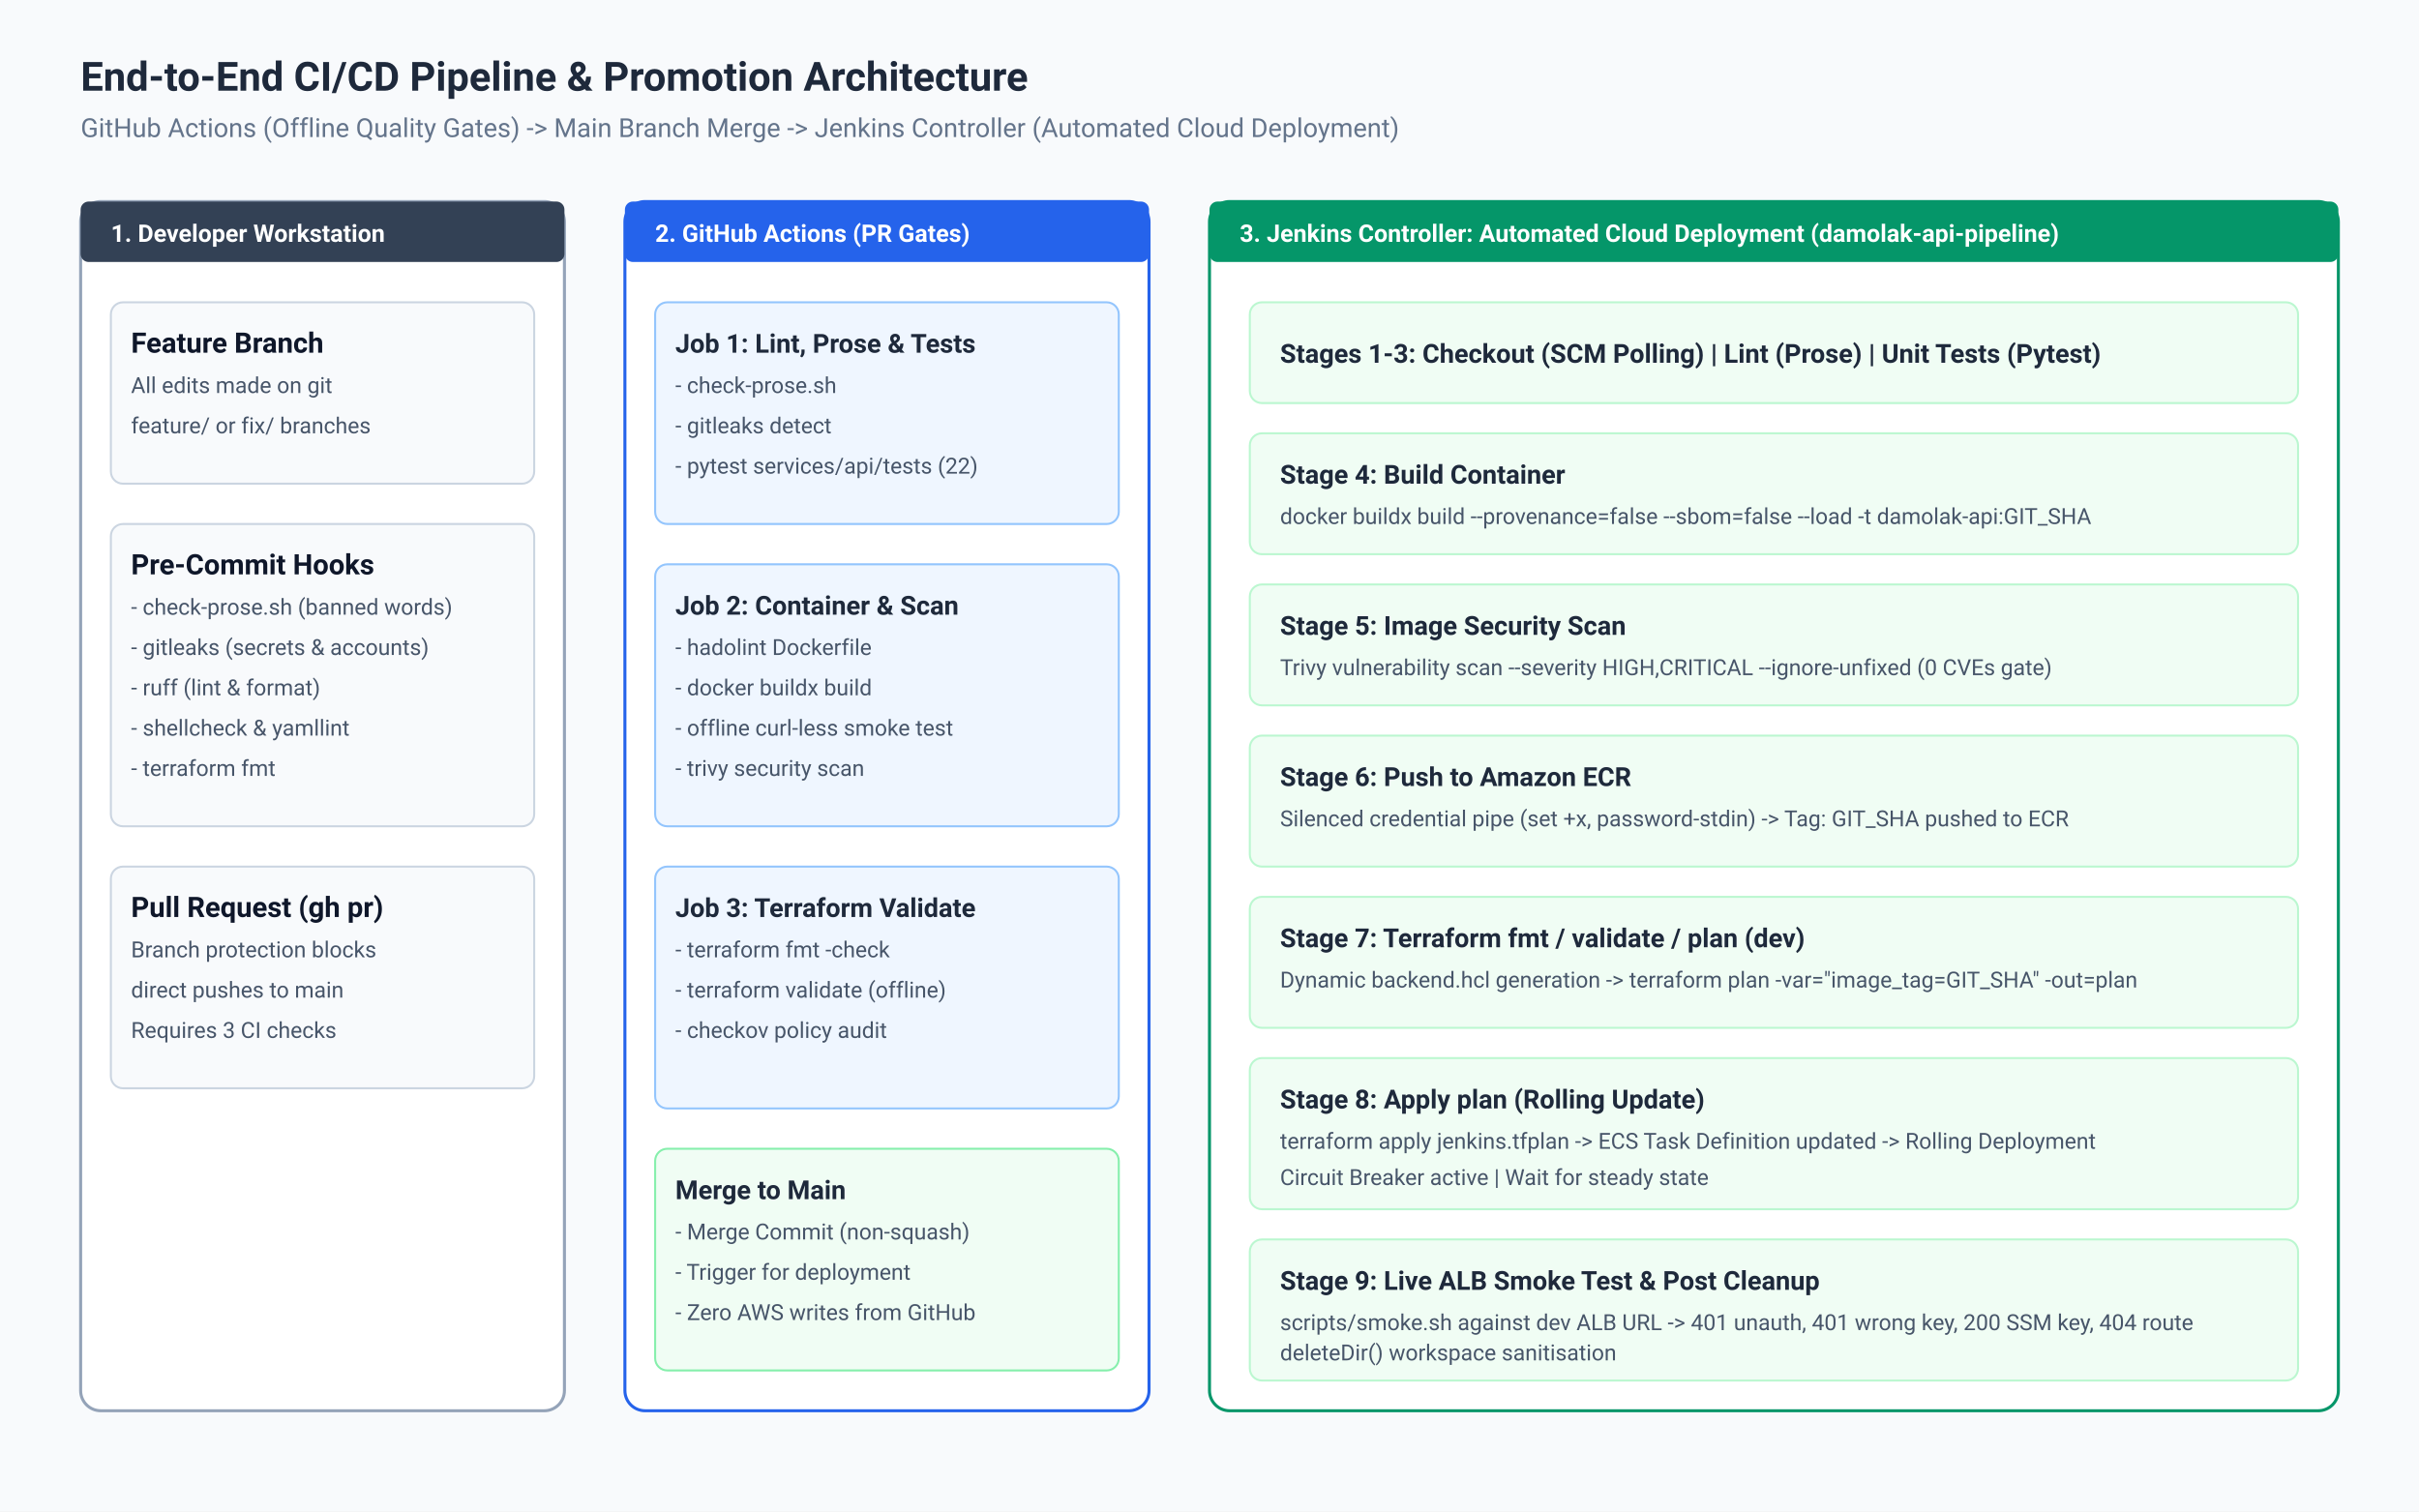
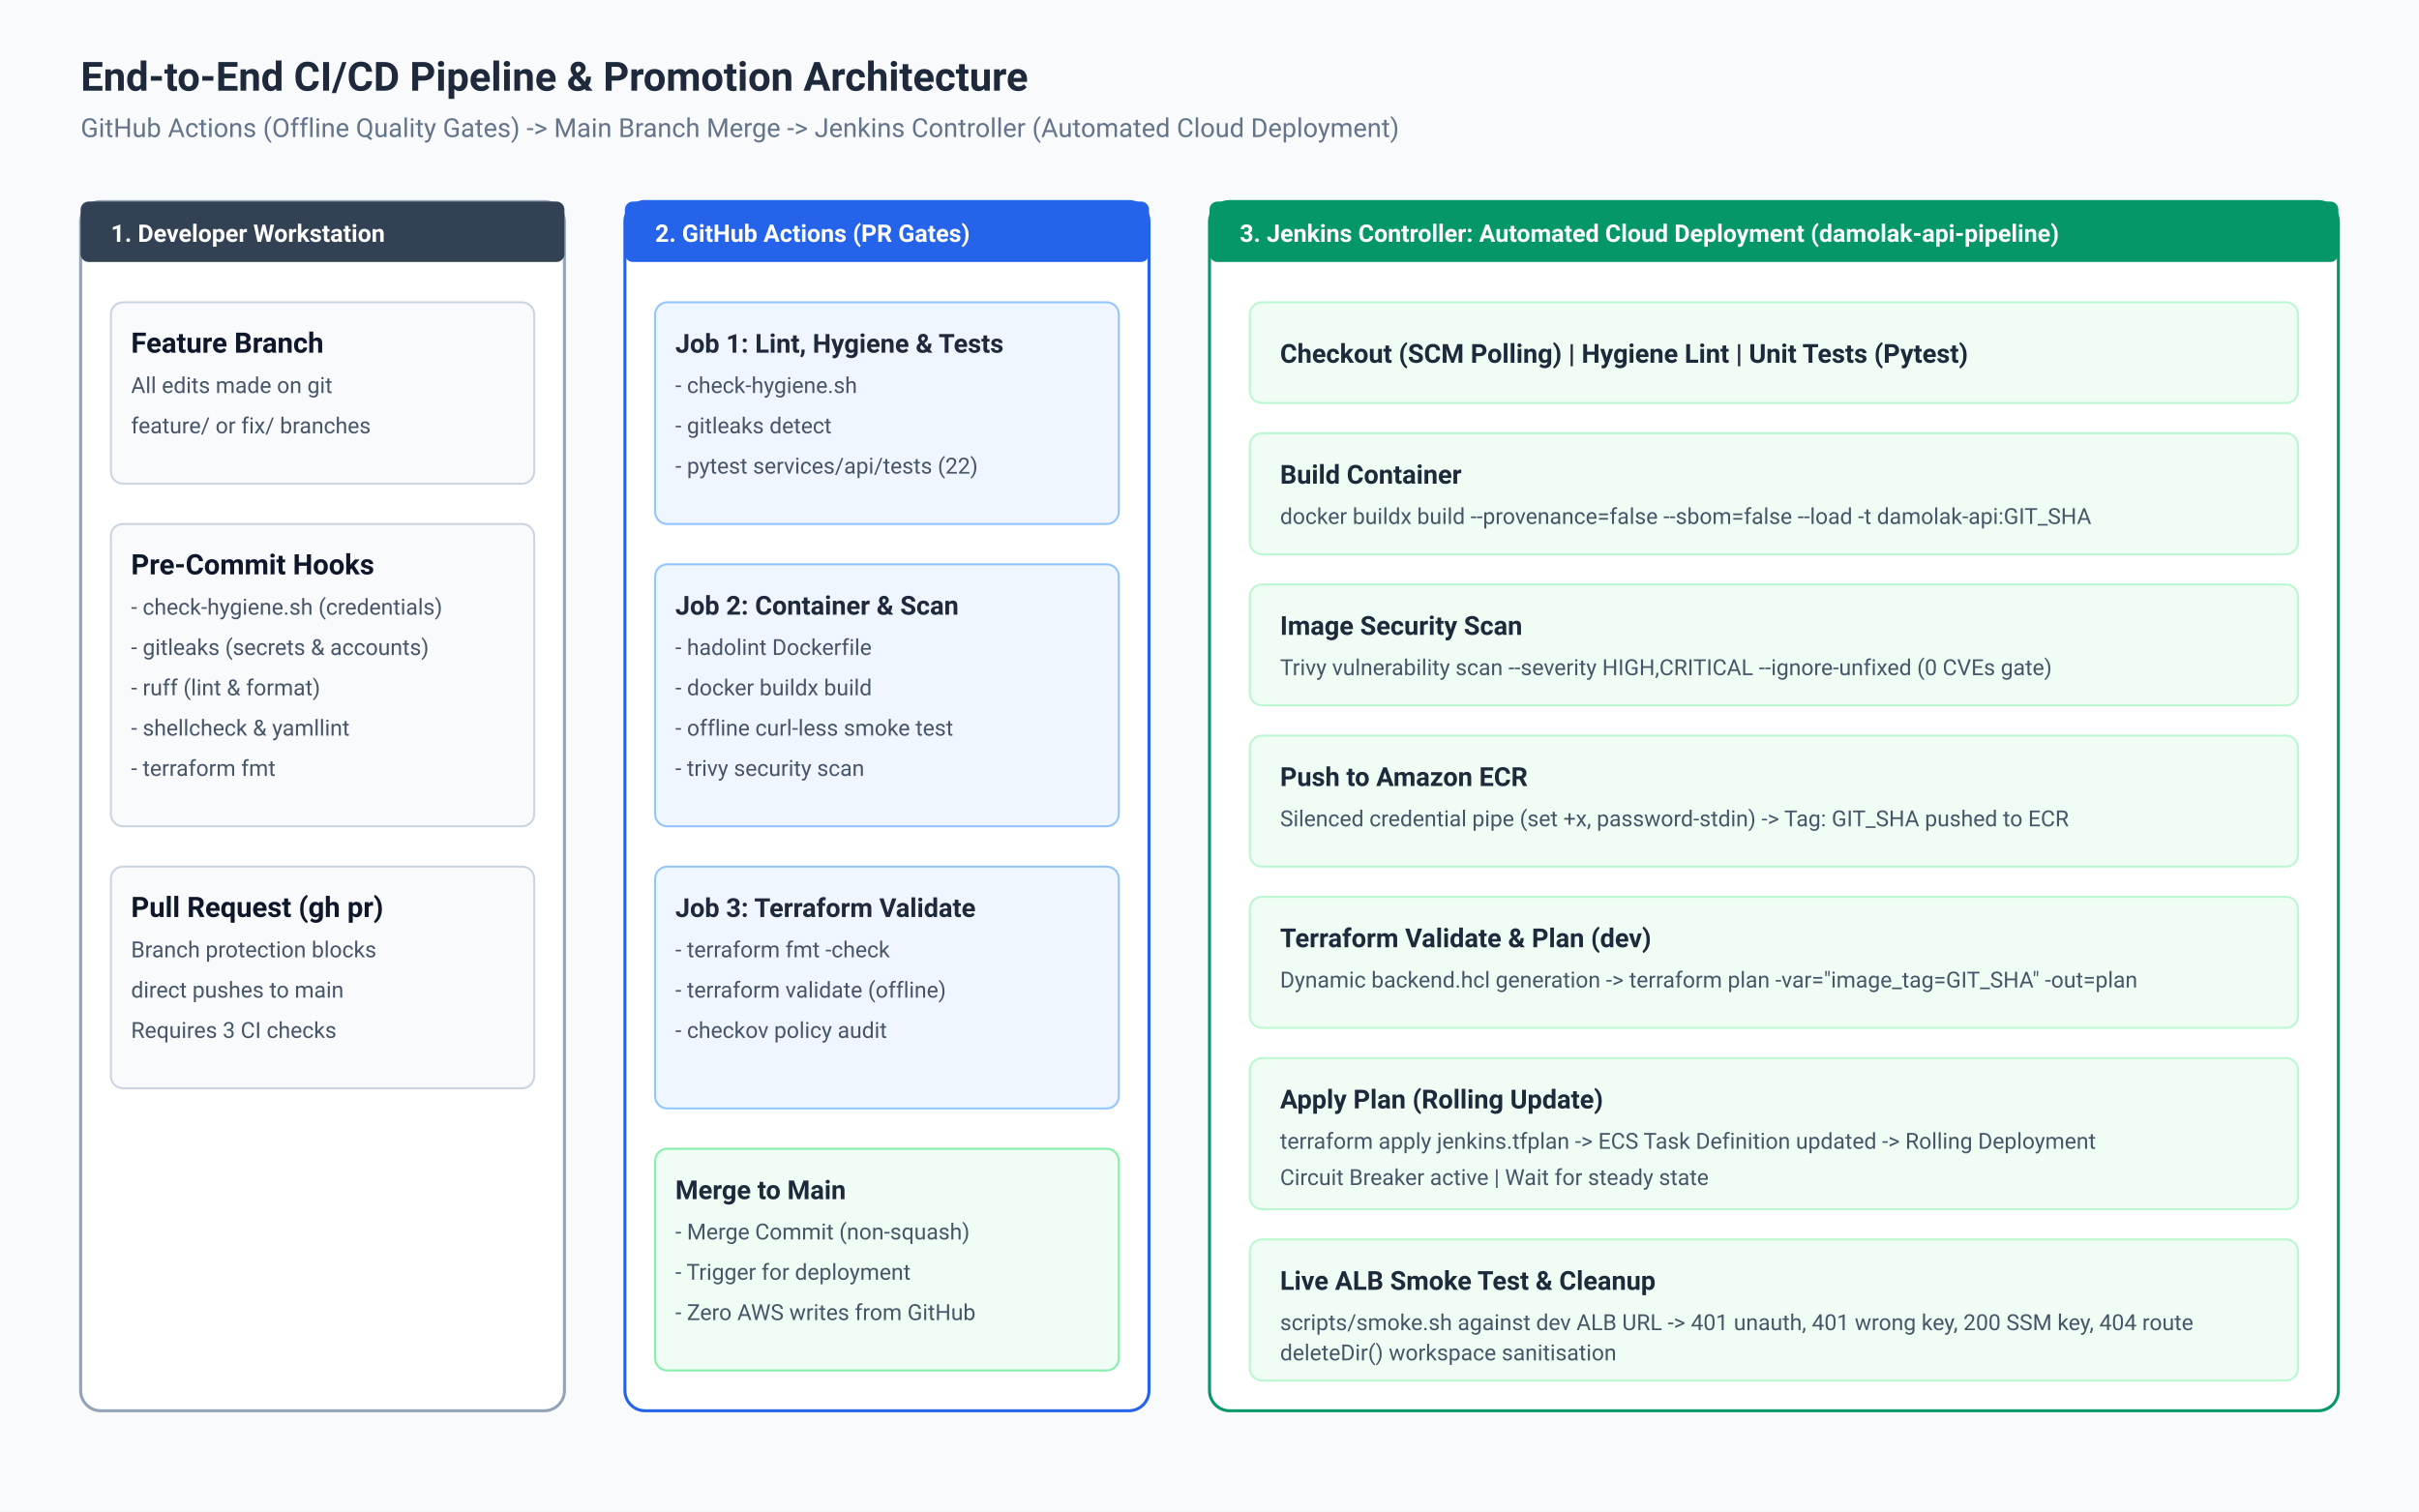
<svg xmlns="http://www.w3.org/2000/svg" viewBox="0 0 1200 750" width="1200" height="750">
  <style>
    text { font-family: -apple-system, BlinkMacSystemFont, "Segoe UI", Roboto, Arial, sans-serif; }
    .title { font-size: 20px; font-weight: bold; fill: #1e293b; }
    .subtitle { font-size: 13px; fill: #64748b; }
    .box-title { font-size: 14px; font-weight: bold; fill: #0f172a; }
    .box-desc { font-size: 11px; fill: #475569; }
    .stage-title { font-size: 13px; font-weight: bold; fill: #1e293b; }
  </style>
  <rect width="1200" height="750" fill="#f8fafc" />
  <text x="40" y="45" class="title">End-to-End CI/CD Pipeline &amp; Promotion Architecture</text>
  <text x="40" y="68" class="subtitle">GitHub Actions (Offline Quality Gates) -&gt; Main Branch Merge -&gt; Jenkins Controller (Automated Cloud Deployment)</text>
  <rect x="40" y="100" width="240" height="600" rx="10" fill="#ffffff" stroke="#94a3b8" stroke-width="1.5" />
  <rect x="40" y="100" width="240" height="30" rx="4" fill="#334155" />
  <text x="55" y="120" fill="#ffffff" font-size="12px" font-weight="bold">1. Developer Workstation</text>
  <rect x="55" y="150" width="210" height="90" rx="6" fill="#f8fafc" stroke="#cbd5e1" />
  <text x="65" y="175" class="box-title">Feature Branch</text>
  <text x="65" y="195" class="box-desc">All edits made on git</text>
  <text x="65" y="215" class="box-desc">feature/ or fix/ branches</text>
  <rect x="55" y="260" width="210" height="150" rx="6" fill="#f8fafc" stroke="#cbd5e1" />
  <text x="65" y="285" class="box-title">Pre-Commit Hooks</text>
-   <text x="65" y="305" class="box-desc">- check-prose.sh (banned words)</text>
+   <text x="65" y="305" class="box-desc">- check-hygiene.sh (credentials)</text>
  <text x="65" y="325" class="box-desc">- gitleaks (secrets &amp; accounts)</text>
  <text x="65" y="345" class="box-desc">- ruff (lint &amp; format)</text>
  <text x="65" y="365" class="box-desc">- shellcheck &amp; yamllint</text>
  <text x="65" y="385" class="box-desc">- terraform fmt</text>
  <rect x="55" y="430" width="210" height="110" rx="6" fill="#f8fafc" stroke="#cbd5e1" />
  <text x="65" y="455" class="box-title">Pull Request (gh pr)</text>
  <text x="65" y="475" class="box-desc">Branch protection blocks</text>
  <text x="65" y="495" class="box-desc">direct pushes to main</text>
  <text x="65" y="515" class="box-desc">Requires 3 CI checks</text>
  <rect x="310" y="100" width="260" height="600" rx="10" fill="#ffffff" stroke="#2563eb" stroke-width="1.5" />
  <rect x="310" y="100" width="260" height="30" rx="4" fill="#2563eb" />
  <text x="325" y="120" fill="#ffffff" font-size="12px" font-weight="bold">2. GitHub Actions (PR Gates)</text>
  <rect x="325" y="150" width="230" height="110" rx="6" fill="#eff6ff" stroke="#93c5fd" />
-   <text x="335" y="175" class="stage-title">Job 1: Lint, Prose &amp; Tests</text>
-   <text x="335" y="195" class="box-desc">- check-prose.sh</text>
+   <text x="335" y="175" class="stage-title">Job 1: Lint, Hygiene &amp; Tests</text>
+   <text x="335" y="195" class="box-desc">- check-hygiene.sh</text>
  <text x="335" y="215" class="box-desc">- gitleaks detect</text>
  <text x="335" y="235" class="box-desc">- pytest services/api/tests (22)</text>
  <rect x="325" y="280" width="230" height="130" rx="6" fill="#eff6ff" stroke="#93c5fd" />
  <text x="335" y="305" class="stage-title">Job 2: Container &amp; Scan</text>
  <text x="335" y="325" class="box-desc">- hadolint Dockerfile</text>
  <text x="335" y="345" class="box-desc">- docker buildx build</text>
  <text x="335" y="365" class="box-desc">- offline curl-less smoke test</text>
  <text x="335" y="385" class="box-desc">- trivy security scan</text>
  <rect x="325" y="430" width="230" height="120" rx="6" fill="#eff6ff" stroke="#93c5fd" />
  <text x="335" y="455" class="stage-title">Job 3: Terraform Validate</text>
  <text x="335" y="475" class="box-desc">- terraform fmt -check</text>
  <text x="335" y="495" class="box-desc">- terraform validate (offline)</text>
  <text x="335" y="515" class="box-desc">- checkov policy audit</text>
  <rect x="325" y="570" width="230" height="110" rx="6" fill="#f0fdf4" stroke="#86efac" />
  <text x="335" y="595" class="stage-title" fill="#166534">Merge to Main</text>
  <text x="335" y="615" class="box-desc">- Merge Commit (non-squash)</text>
  <text x="335" y="635" class="box-desc">- Trigger for deployment</text>
  <text x="335" y="655" class="box-desc">- Zero AWS writes from GitHub</text>
  <rect x="600" y="100" width="560" height="600" rx="10" fill="#ffffff" stroke="#059669" stroke-width="1.5" />
  <rect x="600" y="100" width="560" height="30" rx="4" fill="#059669" />
  <text x="615" y="120" fill="#ffffff" font-size="12px" font-weight="bold">3. Jenkins Controller: Automated Cloud Deployment (damolak-api-pipeline)</text>
  <rect x="620" y="150" width="520" height="50" rx="6" fill="#f0fdf4" stroke="#bbf7d0" />
-   <text x="635" y="180" class="stage-title">Stages 1-3: Checkout (SCM Polling) | Lint (Prose) | Unit Tests (Pytest)</text>
+   <text x="635" y="180" class="stage-title">Checkout (SCM Polling) | Hygiene Lint | Unit Tests (Pytest)</text>
  <rect x="620" y="215" width="520" height="60" rx="6" fill="#f0fdf4" stroke="#bbf7d0" />
-   <text x="635" y="240" class="stage-title">Stage 4: Build Container</text>
+   <text x="635" y="240" class="stage-title">Build Container</text>
  <text x="635" y="260" class="box-desc">docker buildx build --provenance=false --sbom=false --load -t damolak-api:GIT_SHA</text>
  <rect x="620" y="290" width="520" height="60" rx="6" fill="#f0fdf4" stroke="#bbf7d0" />
-   <text x="635" y="315" class="stage-title">Stage 5: Image Security Scan</text>
+   <text x="635" y="315" class="stage-title">Image Security Scan</text>
  <text x="635" y="335" class="box-desc">Trivy vulnerability scan --severity HIGH,CRITICAL --ignore-unfixed (0 CVEs gate)</text>
  <rect x="620" y="365" width="520" height="65" rx="6" fill="#f0fdf4" stroke="#bbf7d0" />
-   <text x="635" y="390" class="stage-title">Stage 6: Push to Amazon ECR</text>
+   <text x="635" y="390" class="stage-title">Push to Amazon ECR</text>
  <text x="635" y="410" class="box-desc">Silenced credential pipe (set +x, password-stdin) -&gt; Tag: GIT_SHA pushed to ECR</text>
  <rect x="620" y="445" width="520" height="65" rx="6" fill="#f0fdf4" stroke="#bbf7d0" />
-   <text x="635" y="470" class="stage-title">Stage 7: Terraform fmt / validate / plan (dev)</text>
+   <text x="635" y="470" class="stage-title">Terraform Validate &amp; Plan (dev)</text>
  <text x="635" y="490" class="box-desc">Dynamic backend.hcl generation -&gt; terraform plan -var="image_tag=GIT_SHA" -out=plan</text>
  <rect x="620" y="525" width="520" height="75" rx="6" fill="#f0fdf4" stroke="#bbf7d0" />
-   <text x="635" y="550" class="stage-title">Stage 8: Apply plan (Rolling Update)</text>
+   <text x="635" y="550" class="stage-title">Apply Plan (Rolling Update)</text>
  <text x="635" y="570" class="box-desc">terraform apply jenkins.tfplan -&gt; ECS Task Definition updated -&gt; Rolling Deployment</text>
  <text x="635" y="588" class="box-desc">Circuit Breaker active | Wait for steady state</text>
  <rect x="620" y="615" width="520" height="70" rx="6" fill="#f0fdf4" stroke="#bbf7d0" />
-   <text x="635" y="640" class="stage-title">Stage 9: Live ALB Smoke Test &amp; Post Cleanup</text>
+   <text x="635" y="640" class="stage-title">Live ALB Smoke Test &amp; Cleanup</text>
  <text x="635" y="660" class="box-desc">scripts/smoke.sh against dev ALB URL -&gt; 401 unauth, 401 wrong key, 200 SSM key, 404 route</text>
  <text x="635" y="675" class="box-desc">deleteDir() workspace sanitisation</text>
</svg>
